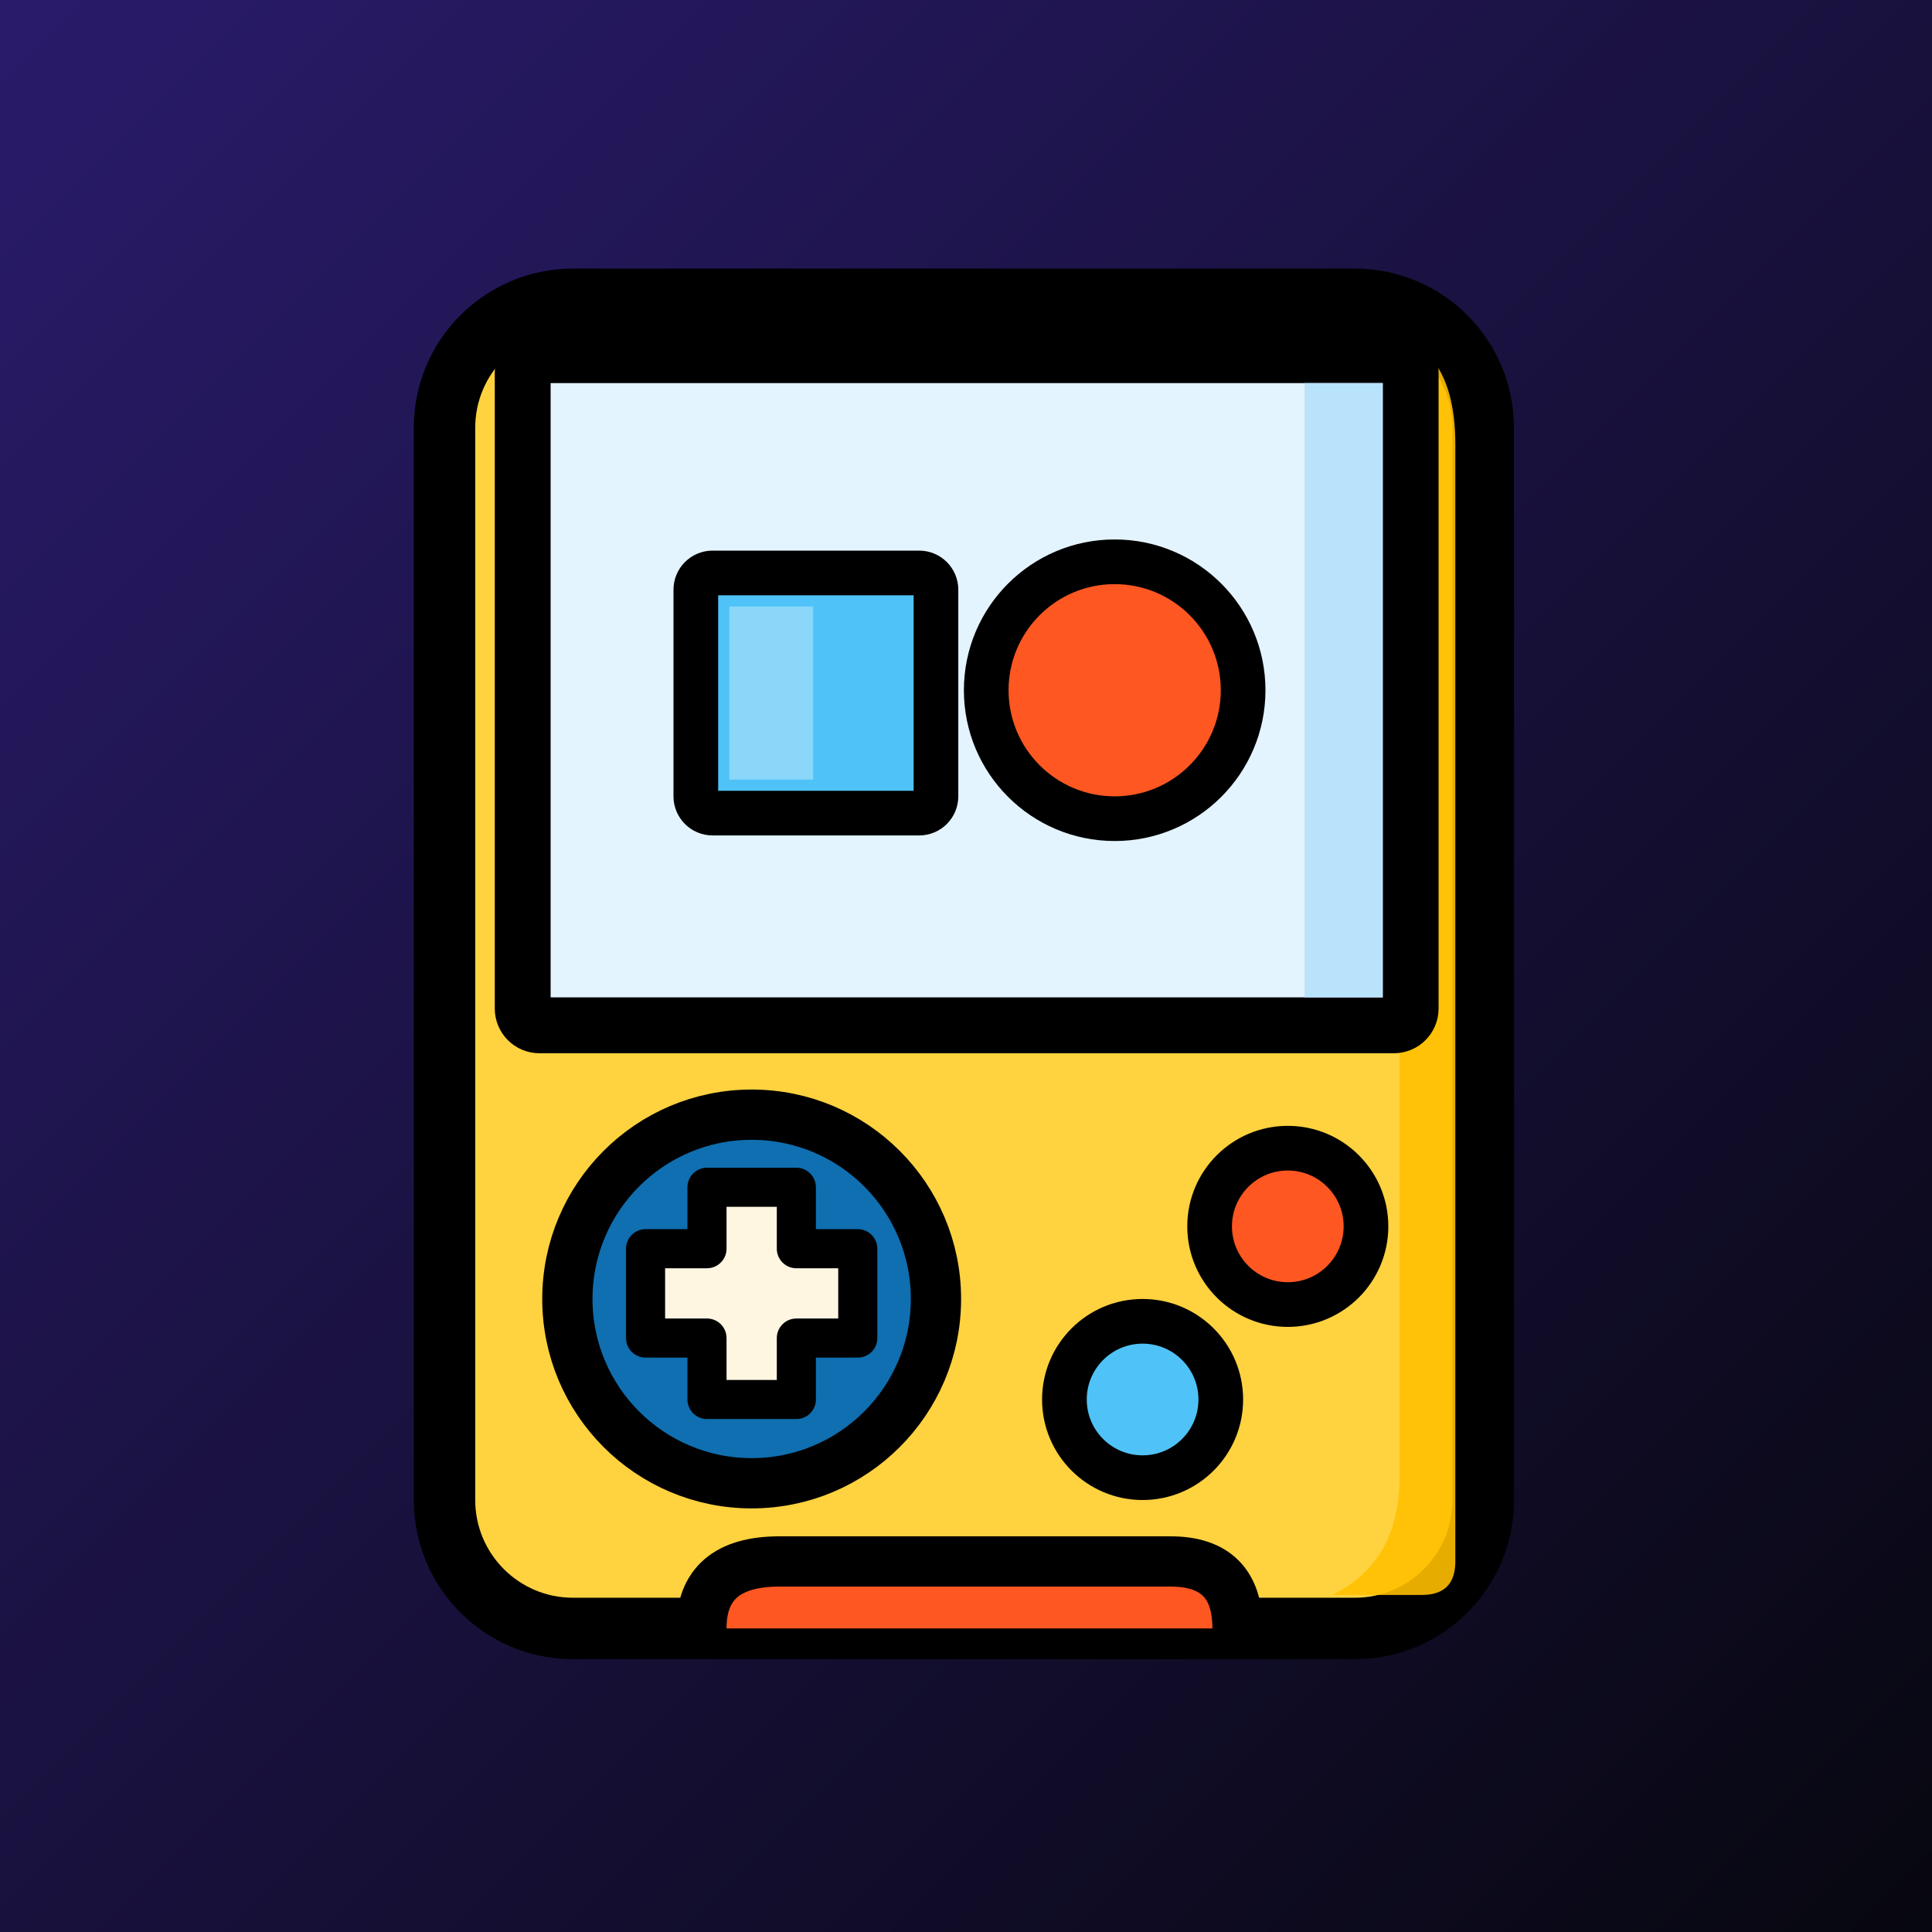
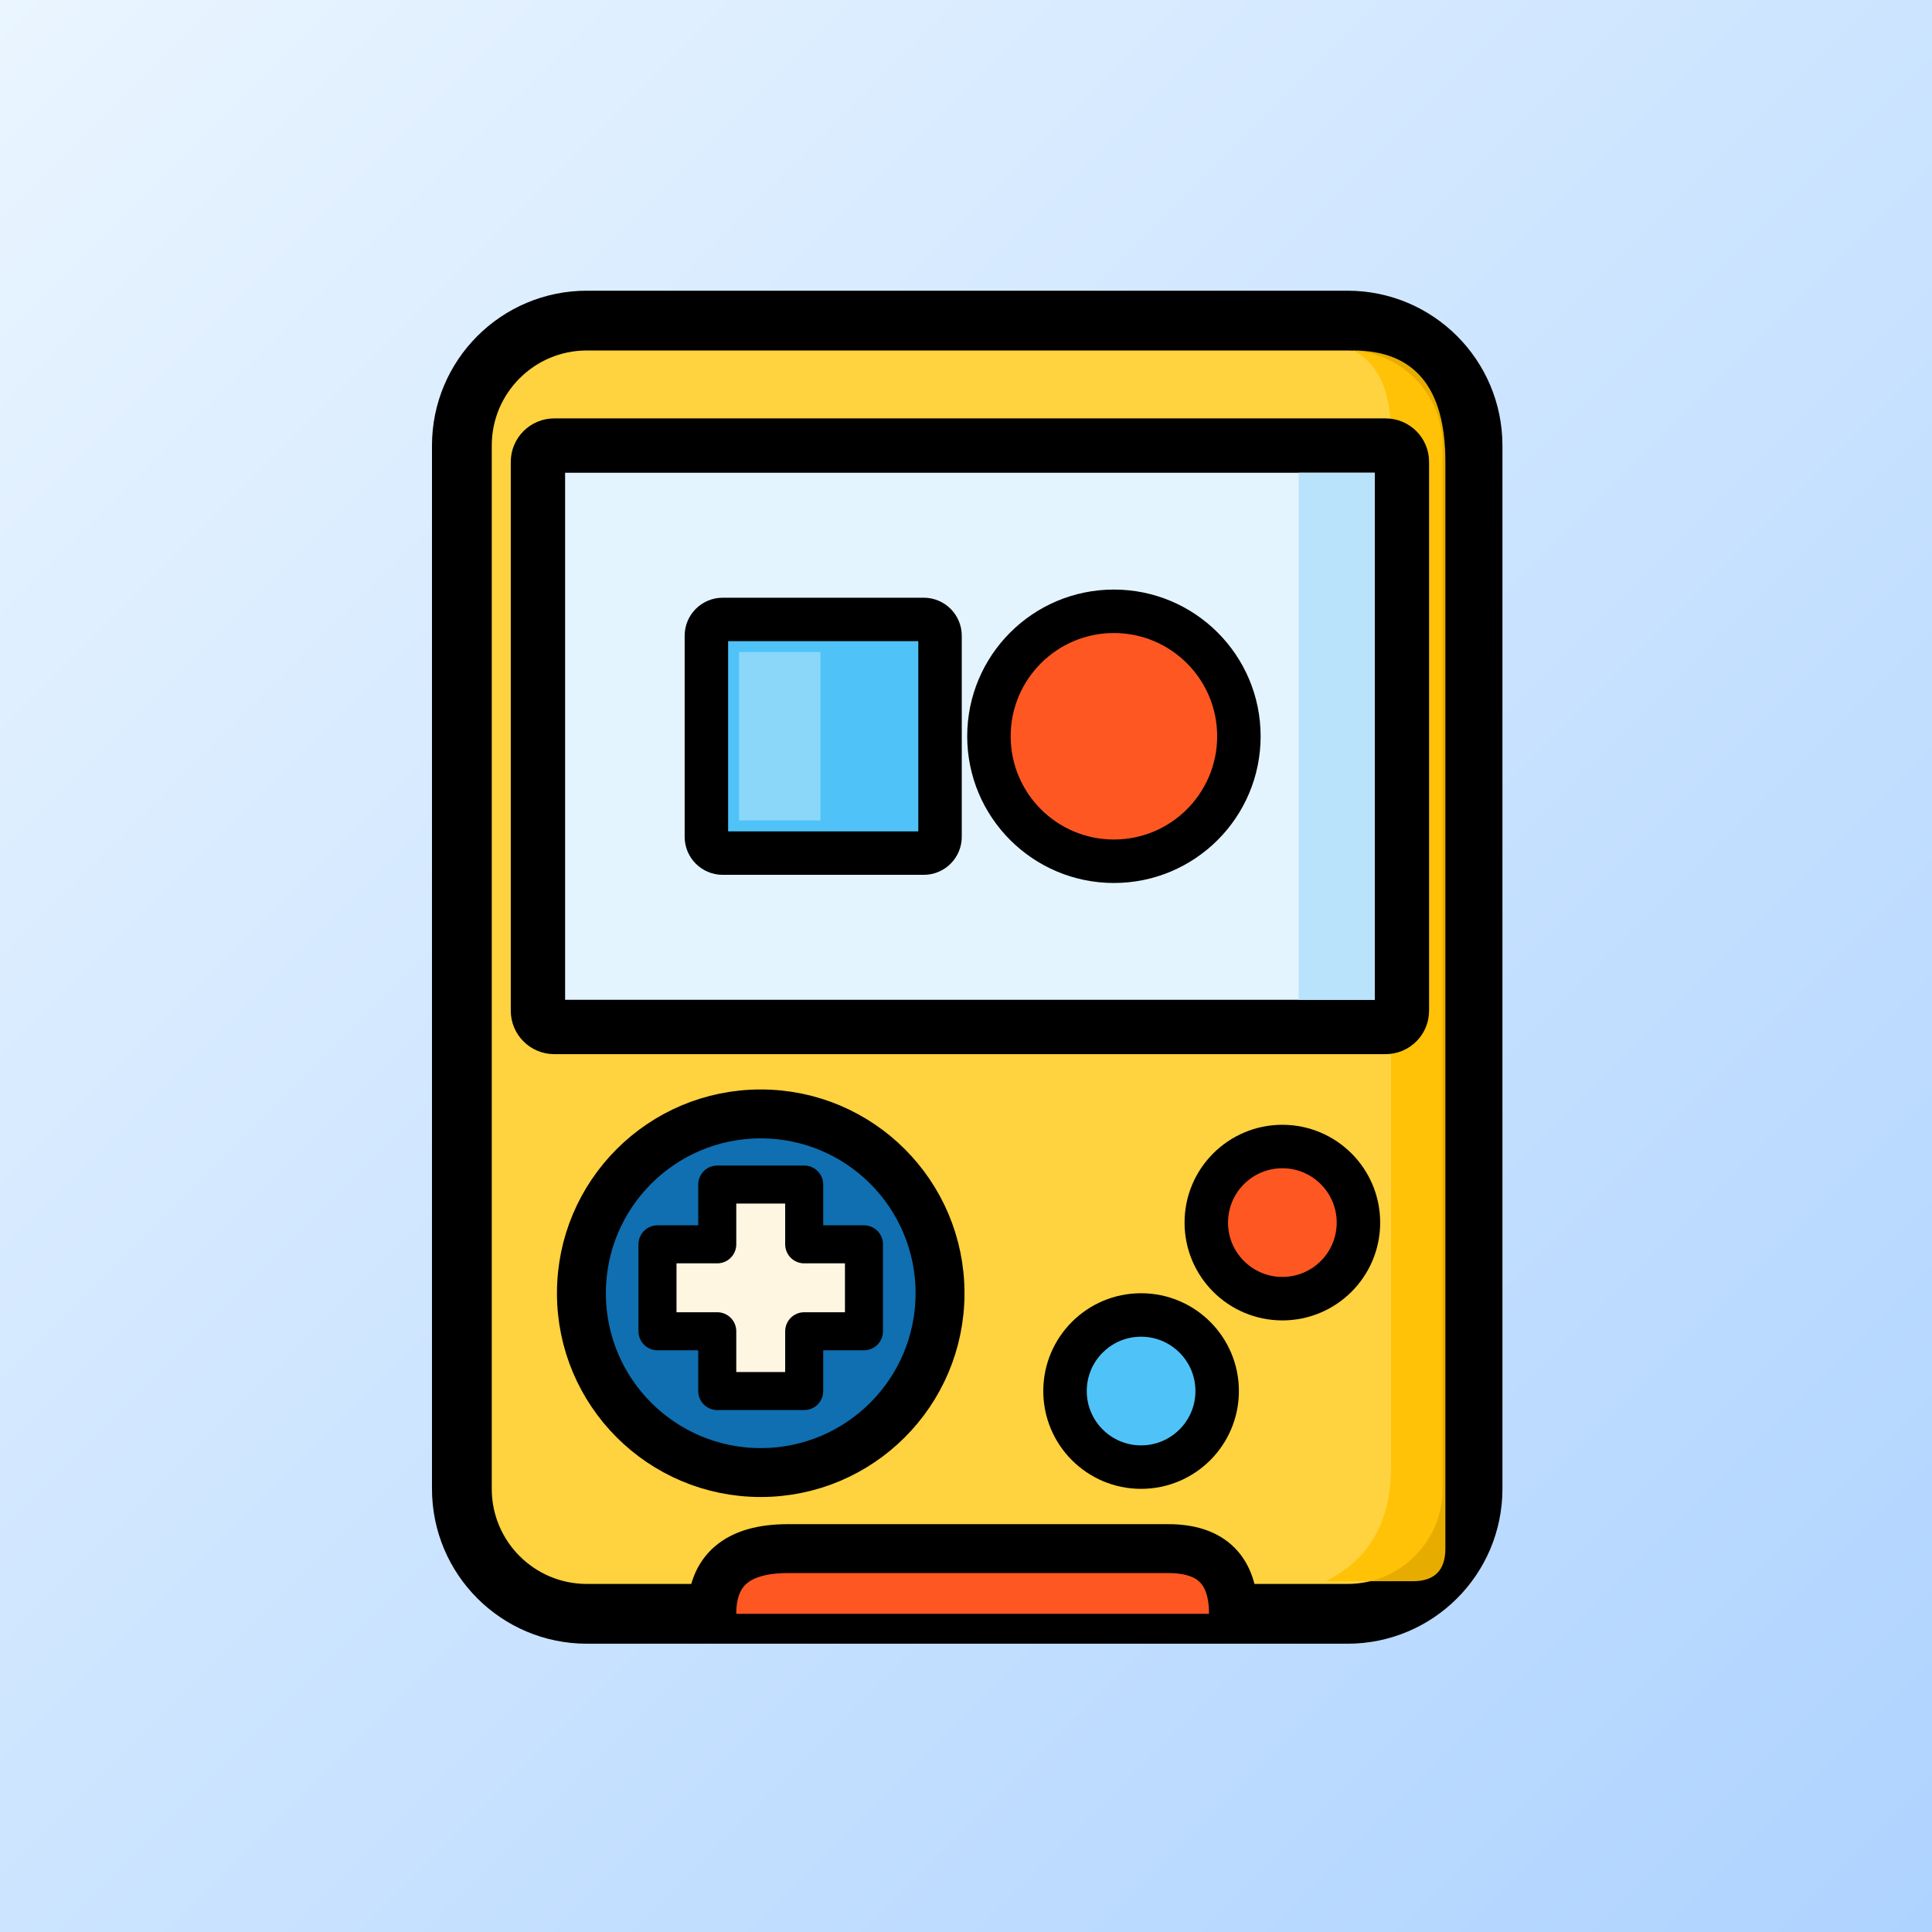
<svg xmlns="http://www.w3.org/2000/svg" viewBox="0 0 512 512">
  <defs>
    <linearGradient id="g" x1="0" y1="0" x2="1" y2="1">
-       <stop offset="0" stop-color="#2a1b6b" />
-       <stop offset="1" stop-color="#07070f" />
+       <stop offset="0" stop-color="#eaf5ff" />
+       <stop offset="1" stop-color="#aed3ff" />
    </linearGradient>
  </defs>
  <rect width="512" height="512" fill="url(#g)" />
-   <g transform="translate(66 66) scale(.74)">
+   <g transform="translate(72 72) scale(.72)">
    <g stroke-linecap="round" stroke-linejoin="round">
      <rect x="70" y="18" width="372" height="476" rx="46" fill="#FFD23F" stroke="#000" stroke-width="22" />
      <path d="M398 29 Q432 29 432 70 L432 470 Q432 482 420 482 L388 482 Q412 470 412 440 L412 60 Q412 36 398 29Z" fill="#FFC000" opacity=".9" />
-       <rect x="98" y="38" width="318" height="240" rx="6" fill="#E3F4FF" stroke="#000" stroke-width="20" />
-       <rect x="378" y="48" width="28" height="220" fill="#B9E3FB" />
-       <rect x="160" y="116" width="86" height="86" rx="6" fill="#4FC3F7" stroke="#000" stroke-width="16" />
-       <rect x="172" y="128" width="30" height="62" fill="#8AD7FA" />
-       <circle cx="310" cy="158" r="46" fill="#FF5722" stroke="#000" stroke-width="16" />
+       <rect x="98" y="64" width="318" height="214" rx="6" fill="#E3F4FF" stroke="#000" stroke-width="20" />
+       <rect x="378" y="74" width="28" height="194" fill="#B9E3FB" />
+       <rect x="160" y="128" width="86" height="86" rx="6" fill="#4FC3F7" stroke="#000" stroke-width="16" />
+       <rect x="172" y="140" width="30" height="62" fill="#8AD7FA" />
+       <circle cx="310" cy="171" r="46" fill="#FF5722" stroke="#000" stroke-width="16" />
      <circle cx="180" cy="376" r="66" fill="#0F6FB0" stroke="#000" stroke-width="18" />
      <path d="M164 330 h32 v22 h22 v32 h-22 v22 h-32 v-22 h-22 v-32 h22z" transform="translate(0 6)" fill="#FFF6E2" stroke="#000" stroke-width="14" />
      <circle cx="372" cy="350" r="28" fill="#FF5722" stroke="#000" stroke-width="16" />
      <circle cx="320" cy="412" r="28" fill="#4FC3F7" stroke="#000" stroke-width="16" />
      <path d="M162 494 Q162 470 190 470 L330 470 Q354 470 354 494" fill="#FF5722" stroke="#000" stroke-width="18" />
    </g>
  </g>
</svg>
